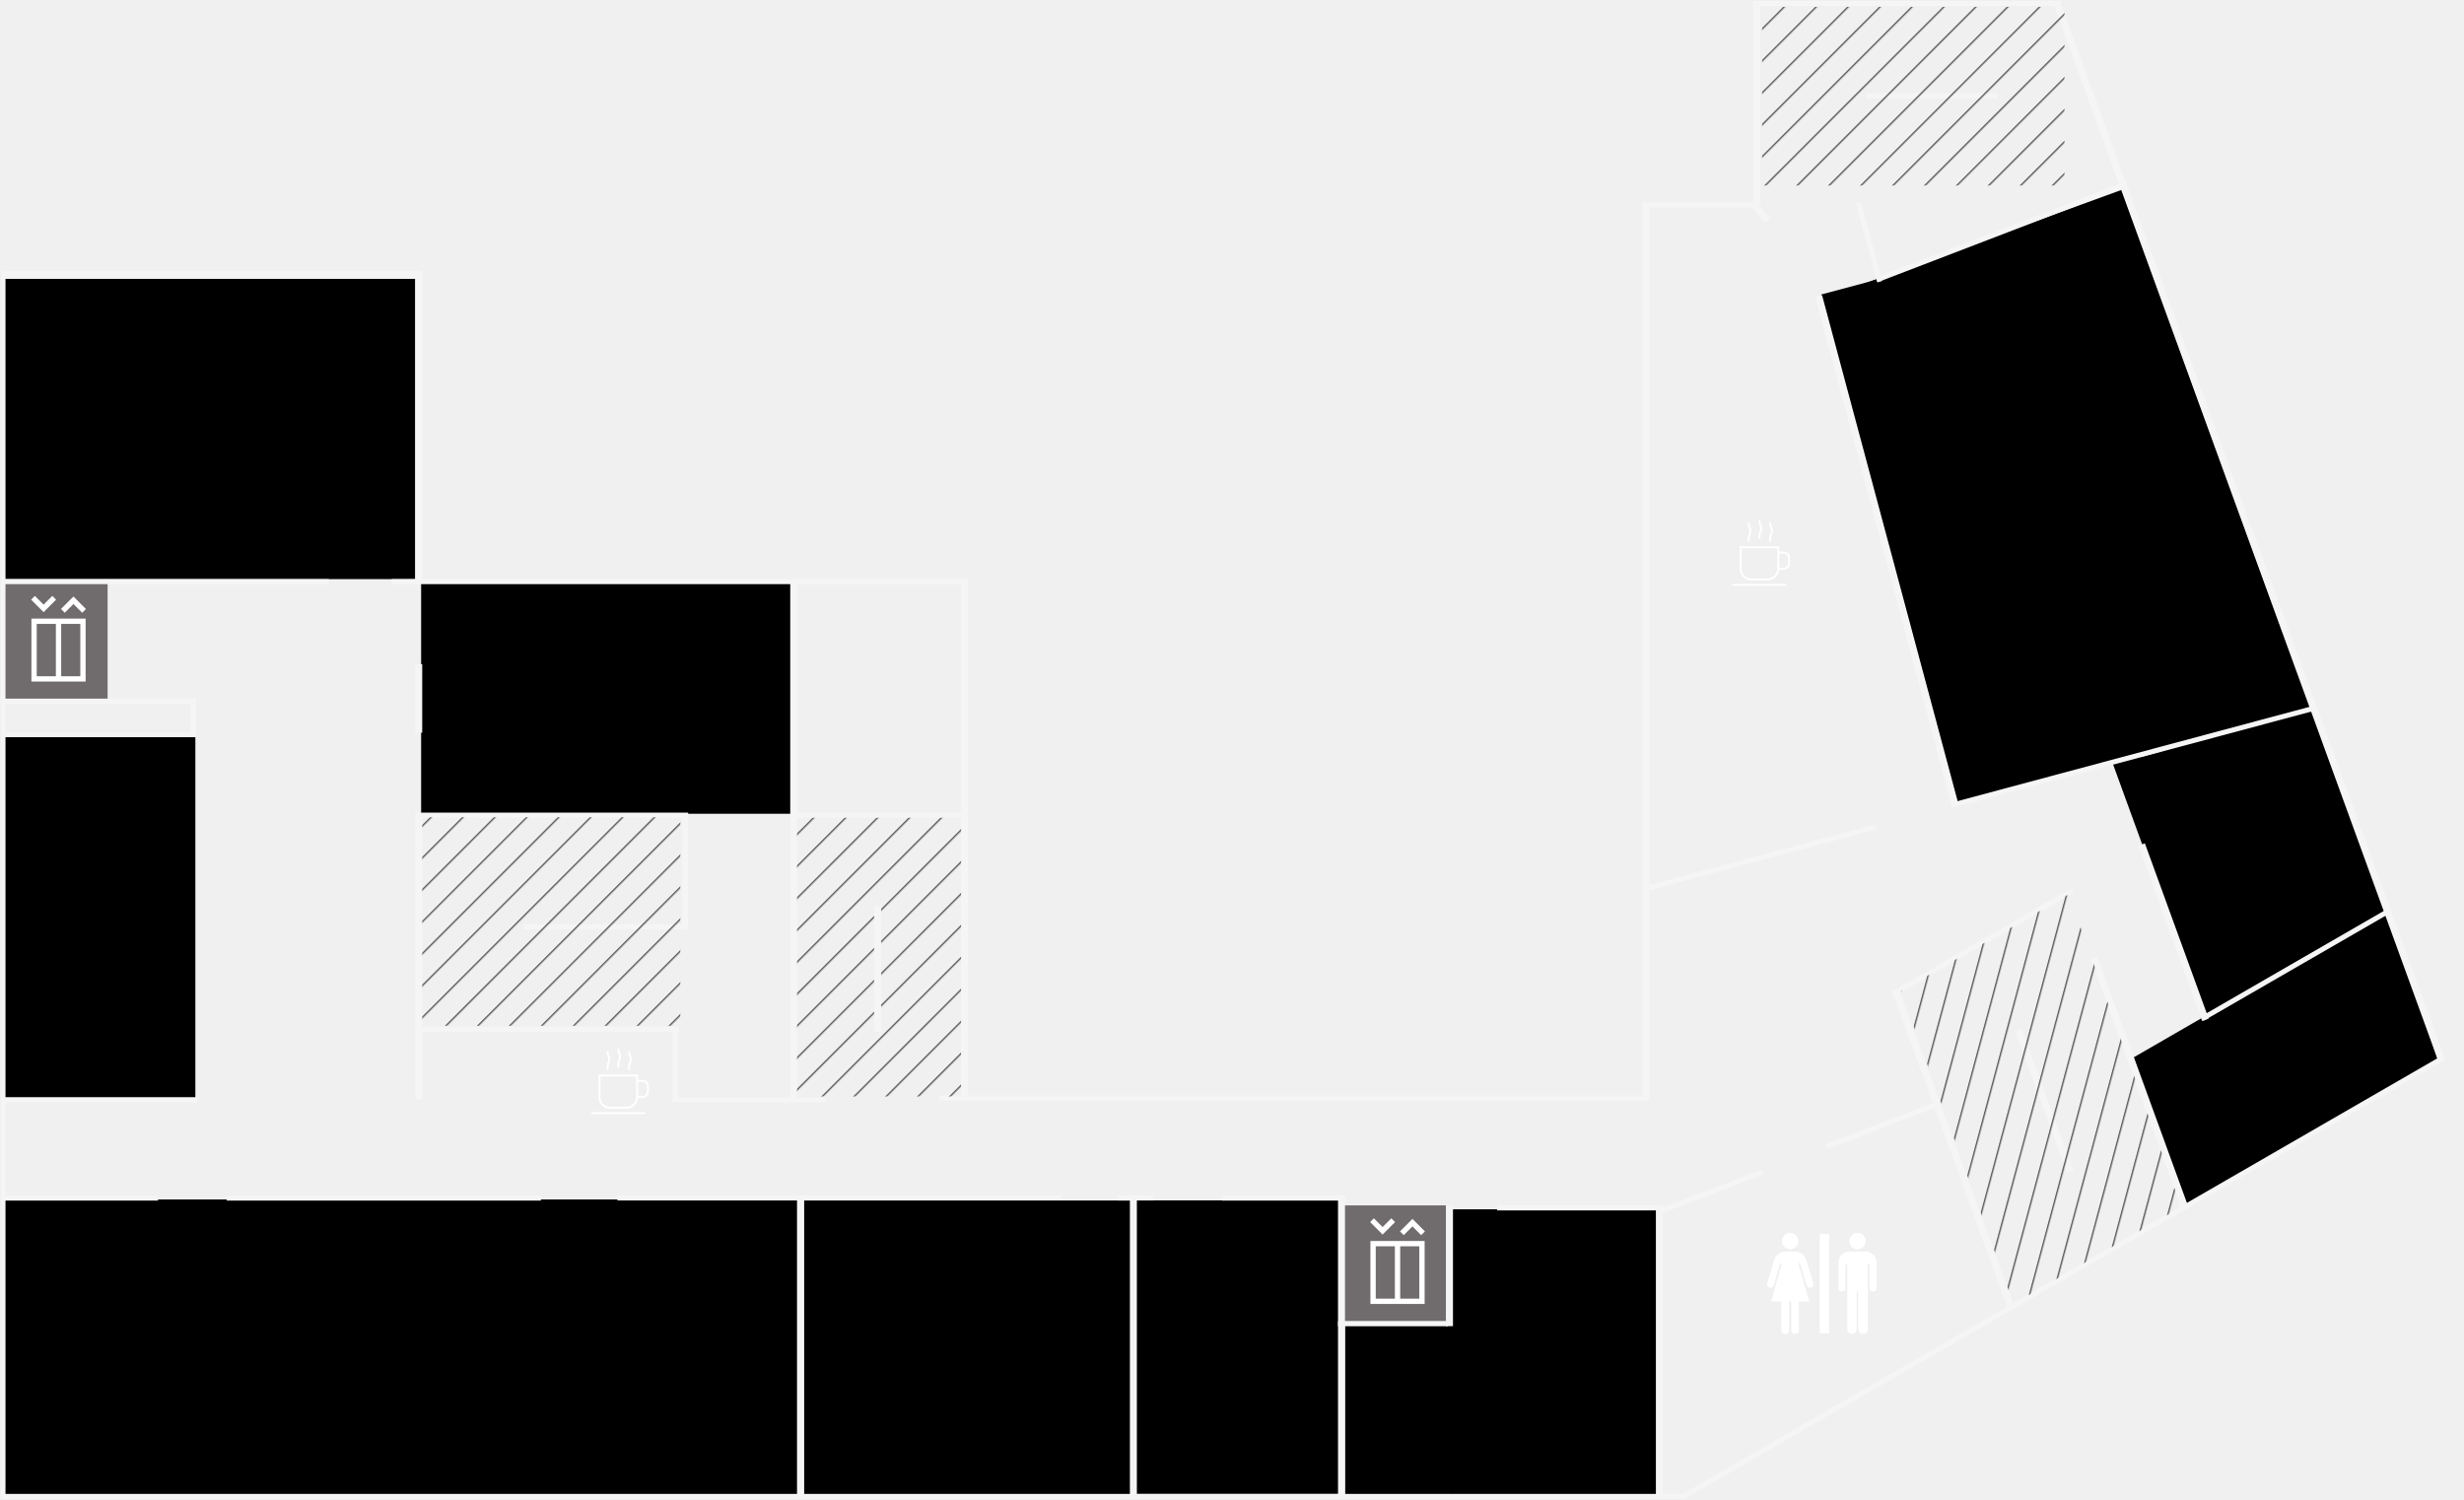
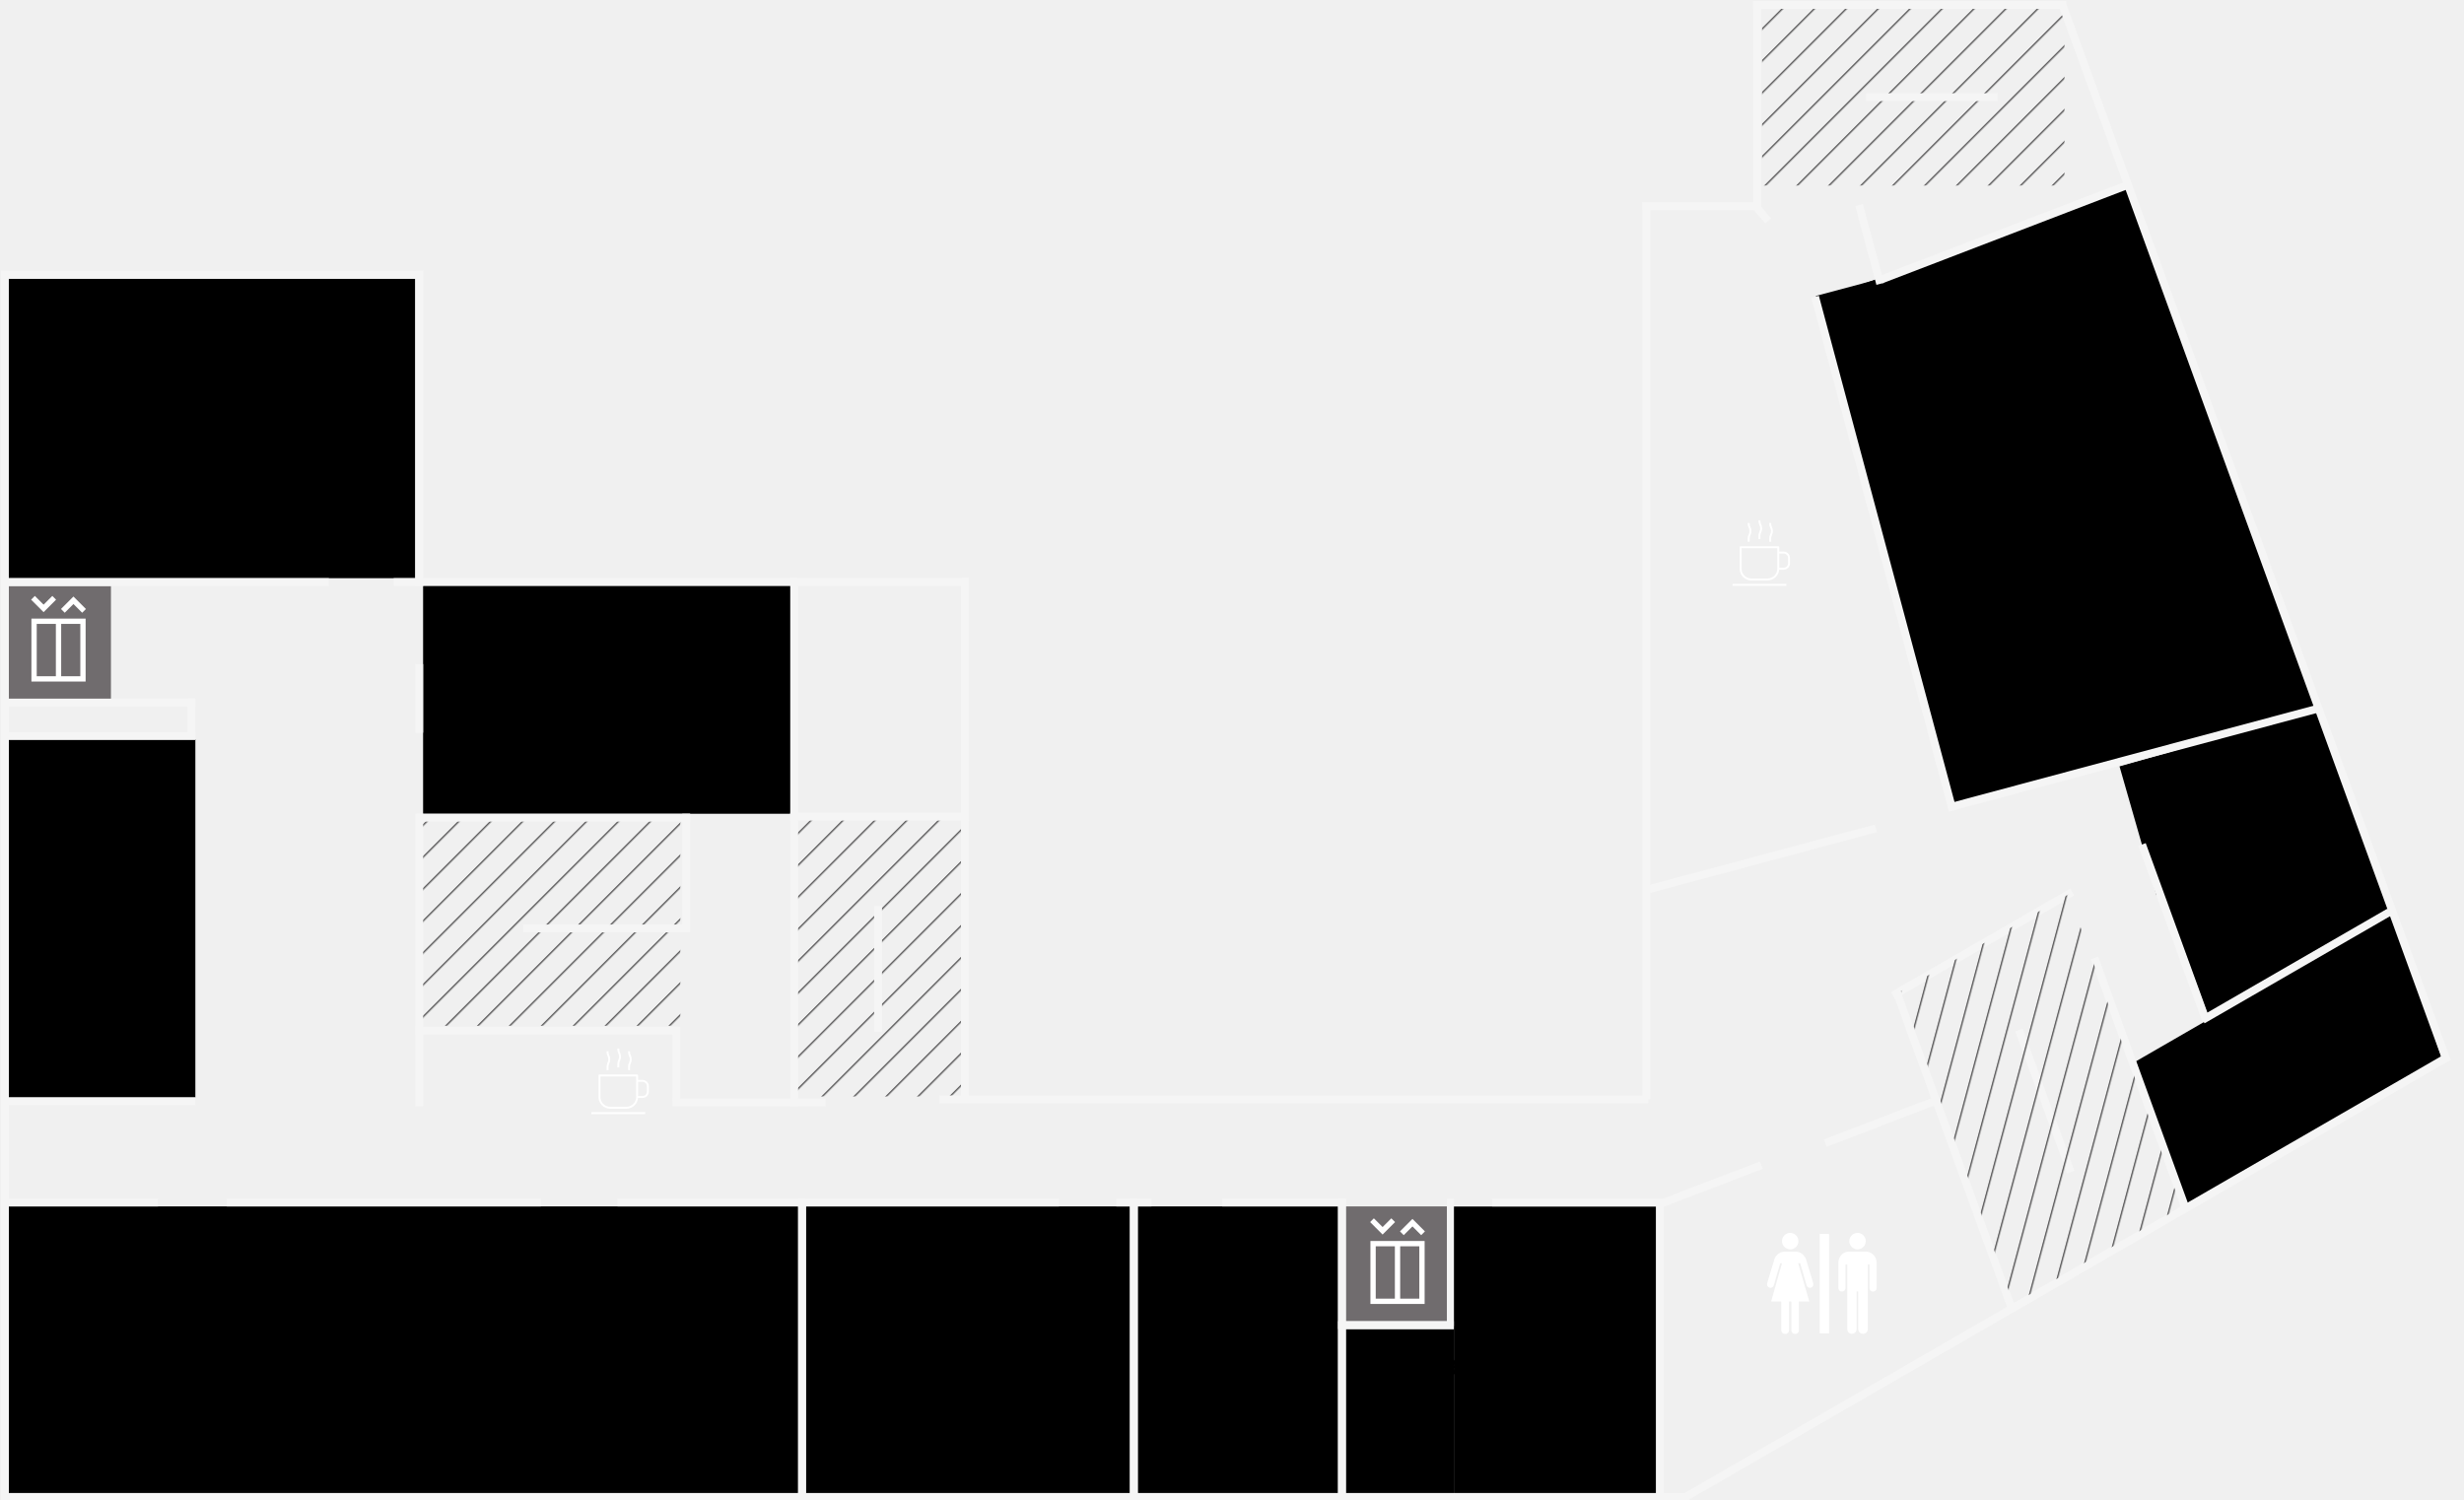
<svg xmlns="http://www.w3.org/2000/svg" version="1.1" width="1255px" height="764px" viewBox="-0.5 -0.5 1255 764">
  <defs>
    <pattern patternUnits="userSpaceOnUse" width="11.5" height="11.5" x="0" y="0" patternTransform="rotate(45)" id="mx-pattern-hatch-1-636263-0">
      <line x1="0" y1="0" x2="0" y2="11.5" stroke="#636263" stroke-width="1.5" />
    </pattern>
  </defs>
  <g>
    <g id="background">
-       <rect x="0" y="0" width="1255px" height="764px" fill-opacity="0" />
+       <rect x="0" y="0" width="1290px" height="764px" fill-opacity="0" />
    </g>
    <g id="rooms">
      <g id="S-11-Microtech">
-         <rect x="2" y="141.48" width="209" height="153" />
+         <rect x="2" y="141.48" width="209" height="152.52" />
      </g>
      <g id="S-12-Pandora">
-         <rect x="2" y="610.48" width="404" height="150" />
+         <rect x="4" y="614" width="402" height="146" />
      </g>
      <g id="S-14-Poudlard">
-         <path d="M 1065 375 L 1072.02 315 L 1171 315 L 1163.98 375 Z" transform="translate(0,345)scale(1,-1)translate(0,-345)rotate(15,1118,345)" />
-         <rect x="924.47" y="173.83" width="266.55" height="144.72" transform="rotate(70,1057.74,246.19)" />
-         <path d="M 904.87 178.47 L 1173.31 178.47 L 1173.31 338.46 L 904.87 338.46 L 904.87 178.47 Z" transform="rotate(75,1039.09,258.47)" />
+         <path d="M 1064.96 374.73 L 1071.98 314.73 L 1173.04 314.73 L 1166.02 374.73 Z" transform="translate(0,344.73)scale(1,-1)translate(0,-344.73)rotate(15,1119,344.73)" />
+         <path d="M 903.54 177.45 L 1171.98 177.45 L 1171.98 340.18 L 903.54 340.18 L 903.54 177.45 Z" transform="rotate(75,1037.76,258.82)" />
+         <rect x="925.7" y="172.06" width="266.55" height="147.35" transform="rotate(70,1058.98,245.74)" />
      </g>
      <g id="B-11-Gallifrey">
-         <rect x="409" y="611" width="167" height="149.48" />
+         <rect x="410" y="614" width="165" height="146" />
      </g>
      <g id="B-12-Le-Continental">
-         <rect x="577" y="610.94" width="104.94" height="149.48" />
+         <rect x="579" y="614" width="102" height="146" />
      </g>
      <g id="B-13-Kaer-Morhen">
-         <rect x="684.55" y="674.48" width="55" height="86" />
-         <rect x="739" y="615.48" width="104" height="145" />
+         <rect x="740" y="614.06" width="103" height="145.94" />
+         <rect x="685" y="676.49" width="55" height="83.51" />
      </g>
      <g id="B-14-La-Matrice">
-         <path d="M 1081.48 577.63 L 1096.79 499.45 L 1245.79 499.45 L 1230.48 577.63 Z" transform="rotate(-30,1163.63,538.54)" />
+         <path d="M 1081.92 576.92 L 1097.23 501.06 L 1248.44 501.06 L 1233.13 576.92 Z" transform="rotate(-30,1165.18,538.99)" />
      </g>
      <g id="B-15-Krikkit">
-         <path d="M 1088.06 492.26 L 1106.69 384.7 L 1211.87 384.7 L 1193.24 492.26 Z" transform="rotate(-30,1149.96,438.48)" />
-         <path d="M 1088.06 442.71 L 1088.06 372.71 L 1188.06 442.71 Z" transform="translate(0,407.71)scale(1,-1)translate(0,-407.71)rotate(16,1138.06,407.71)" />
-         <path d="M 1085.07 384.32 L 1100.31 384.32 L 1100.31 441.83 L 1085.07 441.83 L 1085.07 384.32 Z" transform="rotate(-20,1092.69,413.08)" />
+         <path d="M 1088.42 491.43 L 1107.05 383.87 L 1214.34 383.87 L 1195.71 491.43 Z" transform="rotate(-30,1151.38,437.65)" />
+         <path d="M 1086.5 442.93 L 1086.5 374.5 L 1188.31 442.93 Z" transform="translate(0,408.72)scale(1,-1)translate(0,-408.72)rotate(16,1137.41,408.72)" />
      </g>
      <g id="O-11-Kanojedo">
-         <rect x="214" y="296.48" width="188.48" height="117.52" />
+         <rect x="215" y="296.48" width="187.48" height="117.52" />
      </g>
      <g id="O-12-Arrakis">
-         <rect x="2" y="375" width="97" height="183.48" />
+         <rect x="4" y="376" width="95" height="182.48" />
      </g>
    </g>
    <g id="floor">
-       <rect x="1087.29" y="483.4" width="3.55" height="134.46" fill="#f5f5f5" transform="rotate(-20,1089.06,550.63)" />
-       <rect x="684" y="613.48" width="52" height="59" fill="#706c6e" />
-       <rect x="0" y="137.48" width="2.3" height="625" fill="#f5f5f5" />
-       <rect x="0" y="137.48" width="214" height="4.01" fill="#f5f5f5" />
-       <rect x="211" y="137.48" width="3.55" height="158.52" fill="#f5f5f5" />
-       <rect x="0" y="294.48" width="167" height="2.56" fill="#f5f5f5" />
-       <rect x="199" y="294.48" width="293" height="2.56" fill="#f5f5f5" />
-       <rect x="402" y="294.48" width="3.55" height="265.52" fill="#f5f5f5" />
-       <rect x="342" y="558.48" width="78" height="2.56" fill="#f5f5f5" />
-       <rect x="212" y="522.48" width="133" height="2.56" fill="#f5f5f5" />
-       <rect x="211" y="414" width="3.55" height="145.48" fill="#f5f5f5" />
-       <rect x="0" y="558.48" width="100" height="2.56" fill="#f5f5f5" />
-       <rect x="1" y="608.48" width="79" height="2.56" fill="#f5f5f5" />
-       <rect x="115" y="608.48" width="160" height="2.56" fill="#f5f5f5" />
-       <rect x="405.45" y="609" width="3.55" height="153.48" fill="#f5f5f5" />
-       <rect x="0" y="760.48" width="857" height="2.56" fill="#f5f5f5" />
-       <rect x="478" y="557.48" width="361" height="2.56" fill="#f5f5f5" />
-       <rect x="489" y="294.48" width="3.55" height="265" fill="#f5f5f5" />
-       <rect x="403" y="413.48" width="87" height="2.56" fill="#f5f5f5" />
-       <rect x="622" y="608.48" width="62" height="2.56" fill="#f5f5f5" />
-       <rect x="681" y="672.48" width="56" height="2.56" fill="#f5f5f5" />
-       <rect x="736" y="613.48" width="3.55" height="61.52" fill="#f5f5f5" />
-       <rect x="843" y="613.48" width="3.55" height="149" fill="#f5f5f5" />
-       <rect x="825.89" y="649" width="448.18" height="2.56" fill="#f5f5f5" transform="rotate(-30,1049.98,650.28)" />
-       <rect x="836" y="102.48" width="3.55" height="457" fill="#f5f5f5" />
-       <rect x="834.97" y="435.22" width="122.07" height="2.56" fill="#f5f5f5" transform="rotate(-15,896.01,436.5)" />
-       <rect x="892.45" y="0" width="3.55" height="105.04" fill="#f5f5f5" />
-       <rect x="958.86" y="145.73" width="3.55" height="268.99" fill="#f5f5f5" transform="rotate(-15,960.64,280.22)" />
-       <rect x="836" y="102.48" width="60" height="2.56" fill="#f5f5f5" />
-       <rect x="993" y="500.48" width="3.55" height="170.64" fill="#f5f5f5" transform="rotate(-20,994.77,585.8)" />
-       <rect x="956.57" y="478.2" width="105.48" height="2.56" fill="#f5f5f5" transform="rotate(-30,1009.31,479.48)" />
-       <rect x="762" y="613.48" width="83.67" height="2.56" fill="#f5f5f5" />
-       <rect x="892.45" y="0" width="156.55" height="2.56" fill="#f5f5f5" />
-       <rect x="1143.67" y="-15.12" width="3.55" height="572.45" fill="#f5f5f5" transform="rotate(-20,1145.44,271.11)" />
-       <rect x="211" y="413.42" width="139" height="2.56" fill="#f5f5f5" />
-       <rect x="211" y="337.77" width="3.55" height="34.94" fill="#f5f5f5" />
-       <rect x="314" y="608.42" width="95" height="2.56" fill="#f5f5f5" />
-       <rect x="342" y="522.48" width="3" height="38" fill="#f5f5f5" />
-       <rect x="681" y="608.48" width="3.55" height="154.52" fill="#f5f5f5" />
-       <rect x="575" y="610" width="3.55" height="152.48" fill="#f5f5f5" />
-       <rect x="569" y="608.42" width="17.94" height="2.56" fill="#f5f5f5" />
-       <rect x="407" y="608.36" width="132.88" height="2.56" fill="#f5f5f5" />
-       <rect x="346.94" y="414.42" width="3" height="56.58" fill="#f5f5f5" />
-       <rect x="266" y="470.42" width="83.94" height="2.56" fill="#f5f5f5" />
-       <rect x="1113.83" y="489.56" width="110.08" height="2.56" fill="#f5f5f5" transform="rotate(-30,1168.87,490.84)" />
-       <rect x="1104.76" y="426.78" width="3.55" height="95.04" fill="#f5f5f5" transform="rotate(-20,1106.53,474.3)" />
-       <rect x="950.95" y="116.75" width="134.07" height="2.56" fill="#f5f5f5" transform="rotate(-21,1017.98,118.03)" />
-       <rect x="930.74" y="121.61" width="41.55" height="2.56" fill="#f5f5f5" transform="rotate(75,951.51,122.89)" />
-       <rect x="950" y="47" width="67" height="2.56" fill="#f5f5f5" />
-       <rect x="894.45" y="102.06" width="3.55" height="11.33" fill="#f5f5f5" transform="rotate(-40,896.22,107.72)" />
+       <rect x="685" y="614" width="52" height="58.48" fill="#706c6e" />
+       <rect x="4.01" y="298" width="52" height="59.46" fill="#706c6e" />
      <rect x="897" y="3" width="154" height="91" fill="url(#mx-pattern-hatch-1-636263-0)" />
      <rect x="214.55" y="415.76" width="131.45" height="106.24" fill="url(#mx-pattern-hatch-1-636263-0)" />
      <rect x="405.45" y="416.04" width="83.55" height="141.96" fill="url(#mx-pattern-hatch-1-636263-0)" />
-       <rect x="-0.06" y="372.42" width="99.06" height="2.56" fill="#f5f5f5" />
-       <rect x="2.3" y="297.04" width="52" height="59" fill="#706c6e" />
-       <rect x="-0.12" y="355.36" width="99.12" height="2.56" fill="#f5f5f5" />
-       <rect x="88.5" y="363.78" width="19" height="2.56" fill="#f5f5f5" transform="rotate(90,98,365.06)" />
-       <rect x="1039" y="521.82" width="3.55" height="77" fill="#f5f5f5" transform="rotate(-20,1040.77,560.32)" />
-       <rect x="444.73" y="461.04" width="3.55" height="64" fill="#f5f5f5" />
-       <rect x="990.84" y="383.73" width="189.66" height="2.56" fill="#f5f5f5" transform="rotate(-15,1085.67,385.01)" />
-       <rect x="843.12" y="605.22" width="56" height="2.56" fill="#f5f5f5" transform="rotate(-21,871.12,606.5)" />
-       <rect x="927.85" y="571.44" width="60.19" height="2.56" fill="#f5f5f5" transform="rotate(-21,957.95,572.72)" />
+       <rect x="94.99" y="355.36" width="4.01" height="20.64" fill="#f5f5f5" />
+       <rect x="681" y="610" width="4.01" height="154" fill="#f5f5f5" />
+       <rect x="681" y="672.48" width="59" height="4.01" fill="#f5f5f5" />
+       <rect x="406.01" y="610" width="4.01" height="154" fill="#f5f5f5" />
+       <rect x="575" y="610" width="4.01" height="154" fill="#f5f5f5" />
+       <rect x="-0.01" y="760" width="859" height="4.01" fill="#f5f5f5" />
+       <rect x="1104.79" y="426.77" width="4.01" height="95.22" fill="#f5f5f5" transform="rotate(-20,1106.8,474.38)" />
+       <rect x="1113.99" y="489.52" width="109.91" height="4.01" fill="#f5f5f5" transform="rotate(-30,1168.94,491.53)" />
+       <rect x="957.04" y="146.04" width="4.01" height="270.99" fill="#f5f5f5" transform="rotate(-15,959.05,281.53)" />
+       <rect x="1" y="372.42" width="98" height="4.01" fill="#f5f5f5" />
+       <rect x="1" y="355.36" width="98" height="4.01" fill="#f5f5f5" />
+       <rect x="1039" y="521.82" width="4.01" height="77" fill="#f5f5f5" transform="rotate(-20,1041.01,560.32)" />
+       <rect x="444.73" y="461.04" width="4.01" height="64" fill="#f5f5f5" />
+       <rect x="990.78" y="383.28" width="193.16" height="4.01" fill="#f5f5f5" transform="rotate(-15,1087.36,385.28)" />
+       <rect x="842.46" y="601" width="56" height="4.01" fill="#f5f5f5" transform="rotate(-21,870.46,603.01)" />
+       <rect x="927.08" y="568.62" width="62.15" height="4.01" fill="#f5f5f5" transform="rotate(-21,958.15,570.63)" />
+       <rect x="931" y="122" width="41.55" height="4.01" fill="#f5f5f5" transform="rotate(75,951.77,124.01)" />
+       <rect x="953" y="115.44" width="136.72" height="4.01" fill="#f5f5f5" transform="rotate(-21,1021.36,117.45)" />
+       <rect x="1146" y="-14.97" width="4.01" height="572.45" fill="#f5f5f5" transform="rotate(-20,1148.01,271.26)" />
+       <rect x="1087.66" y="483.34" width="4.01" height="136.6" fill="#f5f5f5" transform="rotate(-20,1089.66,551.64)" />
+       <rect x="-0.01" y="137.48" width="4.01" height="626.52" fill="#f5f5f5" />
+       <rect x="0" y="137.48" width="215" height="4.01" fill="#f5f5f5" />
+       <rect x="211" y="137.48" width="4.01" height="160.52" fill="#f5f5f5" />
+       <rect x="0" y="293.99" width="167" height="4.01" fill="#f5f5f5" />
+       <rect x="200.01" y="293.99" width="293" height="4.01" fill="#f5f5f5" />
+       <rect x="402" y="294" width="4.01" height="269" fill="#f5f5f5" />
+       <rect x="342" y="558.99" width="78" height="4.01" fill="#f5f5f5" />
+       <rect x="211" y="522.48" width="134" height="4.01" fill="#f5f5f5" />
+       <rect x="211" y="414" width="4.01" height="149" fill="#f5f5f5" />
+       <rect x="0" y="558.48" width="99" height="4.01" fill="#f5f5f5" />
+       <rect x="0" y="610" width="80" height="4.01" fill="#f5f5f5" />
+       <rect x="115" y="610" width="160" height="4.01" fill="#f5f5f5" />
+       <rect x="478" y="557.48" width="361" height="4.01" fill="#f5f5f5" />
+       <rect x="489" y="294" width="4.01" height="265.48" fill="#f5f5f5" />
+       <rect x="402" y="413.48" width="91" height="4.01" fill="#f5f5f5" />
+       <rect x="622" y="610" width="63" height="4.01" fill="#f5f5f5" />
+       <rect x="736.45" y="609.99" width="3.55" height="65" fill="#f5f5f5" />
+       <rect x="843" y="610" width="4.01" height="154" fill="#f5f5f5" />
+       <rect x="827.93" y="648" width="448.18" height="4.01" fill="#f5f5f5" transform="rotate(-30,1052.02,650.01)" />
+       <rect x="836" y="102.48" width="4.01" height="457" fill="#f5f5f5" />
+       <rect x="834.97" y="435.22" width="122.07" height="4.01" fill="#f5f5f5" transform="rotate(-15,896.01,437.23)" />
+       <rect x="892.45" y="0" width="4.01" height="105.04" fill="#f5f5f5" />
+       <rect x="836" y="102.48" width="60" height="4.01" fill="#f5f5f5" />
+       <rect x="993.32" y="500.42" width="4.01" height="172.52" fill="#f5f5f5" transform="rotate(-20,995.32,586.68)" />
+       <rect x="956.57" y="478.2" width="105.48" height="4.01" fill="#f5f5f5" transform="rotate(-30,1009.31,480.2)" />
+       <rect x="759.45" y="610" width="83.67" height="4.01" fill="#f5f5f5" />
+       <rect x="892.45" y="0" width="159.55" height="4.01" fill="#f5f5f5" />
+       <rect x="212" y="414" width="139" height="4.01" fill="#f5f5f5" />
+       <rect x="211" y="337.77" width="4.01" height="34.94" fill="#f5f5f5" />
+       <rect x="314" y="609.99" width="95" height="4.01" fill="#f5f5f5" />
+       <rect x="342" y="522.48" width="4.01" height="38" fill="#f5f5f5" />
+       <rect x="568.03" y="610" width="17.94" height="4.01" fill="#f5f5f5" />
+       <rect x="406.01" y="610" width="132.88" height="4.01" fill="#f5f5f5" />
+       <rect x="346.99" y="414" width="4.01" height="56.58" fill="#f5f5f5" />
+       <rect x="266" y="470.42" width="85" height="4.01" fill="#f5f5f5" />
+       <rect x="950" y="47" width="67" height="4.01" fill="#f5f5f5" />
+       <rect x="894.45" y="102.06" width="4.01" height="11.33" fill="#f5f5f5" transform="rotate(-40,896.45,107.72)" />
      <path d="M 974.76 642.61 L 1004.77 475.98 L 1103.42 475.98 L 1073.41 642.61 Z" fill="url(#mx-pattern-hatch-1-636263-0)" transform="rotate(330,1039.09,559.3)" />
-       <path d="M 909.87 183.47 L 909.87 333.46 L 909.87 333.46 L 1168.31 333.46 L 1168.31 183.47 L 909.87 183.47" fill="none" transform="rotate(75,1039.09,258.47)" />
-       <path d="M 904.87 178.47 L 1173.31 178.47 L 1173.31 338.46 L 904.87 338.46 L 904.87 178.47 Z" fill="none" transform="rotate(75,1039.09,258.47)" />
-       <path d="M 1085.07 384.32 L 1085.07 441.83 L 1085.07 441.83 L 1100.31 441.83 L 1100.31 384.32 L 1085.07 384.32" fill="none" transform="rotate(-20,1092.69,413.08)" />
-       <path d="M 1085.07 384.32 L 1100.31 384.32 L 1100.31 441.83 L 1085.07 441.83 L 1085.07 384.32 Z" fill="none" transform="rotate(-20,1092.69,413.08)" />
      <svg x="899.53" y="627.5" width="620" height="572">
        <circle cx="130.95" cy="46.586" r="46.545" fill="#ffffff" transform="scale(0.09,0.09)" />
        <path d="M124.505,388.155V549.989C124.262,579.392,80.495,579.392,80.108,549.989V388.155H22.822L84.405,171.9H74.38L38.576,295.065C29.524,322.305,-7.311,311.277,1.339,282.176L41.44,148.985C46.051,133.69,65.328,106.681,98.726,106.02H128.802H163.174C195.609,106.681,214.967,133.919,220.46,148.985L260.561,282.176C268.696,311.134,232.153,323.021,223.325,295.065L187.521,171.9H176.063L239.079,388.155H180.36V549.989C180.818,579.392,137.223,579.248,137.395,549.989V388.155H124.505z" fill="#ffffff" transform="scale(0.09,0.09)" />
        <circle cx="511.905" cy="46.586" r="46.545" fill="#ffffff" transform="scale(0.09,0.09)" />
        <path d="M462.496,106.02C426.706,106.02,403.777,137.008,403.777,167.603V310.819C403.448,338.803,443.743,338.803,443.878,310.819V179.06H453.903V542.829C453.281,580.809,506.95,579.721,506.893,542.829V330.869H515.486V542.829C516.188,579.721,570.137,580.809,569.908,542.829V179.06H579.933V310.819C579.461,339.018,619.547,339.018,620.034,310.819V167.603C619.461,137.008,595.673,106.569,559.883,106.02H462.496z" fill="#ffffff" transform="scale(0.09,0.09)" />
        <rect x="297.791" y="5.768" width="52.997" height="562.84" fill="#ffffff" transform="scale(0.09,0.09)" />
      </svg>
      <svg x="7.5" y="303.04" height="800px" width="800px">
        <g>
          <path d="M88.942,484.606h306.723V128.322H88.942V484.606z M365.665,454.606H257.303V158.322h108.361V454.606z M118.942,158.322h108.361v296.285H118.942V158.322z" fill="#ffffff" transform="scale(0.09,0.09)" />
          <polygon points="228.41,21.213 207.197,0 157.803,49.393 108.41,0 87.197,21.213 157.803,91.82" fill="#ffffff" transform="scale(0.09,0.09)" />
          <polygon points="326.803,45.82 376.197,95.213 397.41,74 326.803,3.393 256.197,74 277.41,95.213" fill="#ffffff" transform="scale(0.09,0.09)" />
        </g>
      </svg>
      <svg x="689.5" y="620.07" height="800px" width="800px">
        <g>
          <path d="M88.942,484.606h306.723V128.322H88.942V484.606z M365.665,454.606H257.303V158.322h108.361V454.606z M118.942,158.322h108.361v296.285H118.942V158.322z" fill="#ffffff" transform="scale(0.09,0.09)" />
          <polygon points="228.41,21.213 207.197,0 157.803,49.393 108.41,0 87.197,21.213 157.803,91.82" fill="#ffffff" transform="scale(0.09,0.09)" />
          <polygon points="326.803,45.82 376.197,95.213 397.41,74 326.803,3.393 256.197,74 277.41,95.213" fill="#ffffff" transform="scale(0.09,0.09)" />
        </g>
      </svg>
      <svg x="292.5" y="528.13" height="44" width="44">
        <path d="M26,28.36H6v-0.72h20V28.36z M19,26.36h-6c-2.404,0-4.36-1.956-4.36-4.36v-8c0-0.199,0.161-0.36,0.36-0.36h14c0.199,0,0.36,0.161,0.36,0.36v1.64H25c1.302,0,2.36,1.059,2.36,2.36v2c0,1.302-1.059,2.36-2.36,2.36h-1.654C23.162,24.597,21.283,26.36,19,26.36z M9.36,14.36V22c0,2.007,1.633,3.64,3.64,3.64h6c2.007,0,3.64-1.633,3.64-3.64v-7.64C22.64,14.36,9.36,14.36,9.36,14.36z M23.36,21.64H25c0.904,0,1.64-0.735,1.64-1.64v-2c0-0.904-0.735-1.64-1.64-1.64h-1.64V21.64zM20.36,12h-0.72v-1.283c0-0.525,0.124-1.051,0.358-1.52c0.375-0.75,0.375-1.645,0-2.395c-0.234-0.469-0.358-0.995-0.358-1.52V5h0.721v0.283c0,0.414,0.098,0.829,0.282,1.198c0.476,0.952,0.476,2.087,0,3.039c-0.185,0.369-0.282,0.784-0.282,1.198L20.36,12L20.36,12z M12.36,12h-0.72v-1.283c0-0.525,0.124-1.05,0.359-1.52c0.375-0.75,0.375-1.645,0-2.395c-0.235-0.47-0.359-0.995-0.359-1.52V5h0.72v0.283c0,0.414,0.098,0.828,0.283,1.198c0.476,0.952,0.476,2.087,0,3.039c-0.185,0.37-0.283,0.784-0.283,1.198V12z M16.36,11h-0.72V9.717c0-0.525,0.124-1.05,0.359-1.52c0.375-0.75,0.375-1.645,0-2.395c-0.235-0.47-0.359-0.995-0.359-1.52V4h0.72v0.283c0,0.414,0.098,0.828,0.283,1.198c0.477,0.952,0.477,2.087,0,3.039c-0.185,0.37-0.283,0.784-0.283,1.198V11z" fill="#FFFFFF" transform="scale(1.37,1.37)" />
      </svg>
      <svg x="873.73" y="259.04" height="44" width="44">
        <path d="M26,28.36H6v-0.72h20V28.36z M19,26.36h-6c-2.404,0-4.36-1.956-4.36-4.36v-8c0-0.199,0.161-0.36,0.36-0.36h14c0.199,0,0.36,0.161,0.36,0.36v1.64H25c1.302,0,2.36,1.059,2.36,2.36v2c0,1.302-1.059,2.36-2.36,2.36h-1.654C23.162,24.597,21.283,26.36,19,26.36z M9.36,14.36V22c0,2.007,1.633,3.64,3.64,3.64h6c2.007,0,3.64-1.633,3.64-3.64v-7.64C22.64,14.36,9.36,14.36,9.36,14.36z M23.36,21.64H25c0.904,0,1.64-0.735,1.64-1.64v-2c0-0.904-0.735-1.64-1.64-1.64h-1.64V21.64zM20.36,12h-0.72v-1.283c0-0.525,0.124-1.051,0.358-1.52c0.375-0.75,0.375-1.645,0-2.395c-0.234-0.469-0.358-0.995-0.358-1.52V5h0.721v0.283c0,0.414,0.098,0.829,0.282,1.198c0.476,0.952,0.476,2.087,0,3.039c-0.185,0.369-0.282,0.784-0.282,1.198L20.36,12L20.36,12z M12.36,12h-0.72v-1.283c0-0.525,0.124-1.05,0.359-1.52c0.375-0.75,0.375-1.645,0-2.395c-0.235-0.47-0.359-0.995-0.359-1.52V5h0.72v0.283c0,0.414,0.098,0.828,0.283,1.198c0.476,0.952,0.476,2.087,0,3.039c-0.185,0.37-0.283,0.784-0.283,1.198V12z M16.36,11h-0.72V9.717c0-0.525,0.124-1.05,0.359-1.52c0.375-0.75,0.375-1.645,0-2.395c-0.235-0.47-0.359-0.995-0.359-1.52V4h0.72v0.283c0,0.414,0.098,0.828,0.283,1.198c0.477,0.952,0.477,2.087,0,3.039c-0.185,0.37-0.283,0.784-0.283,1.198V11z" fill="#FFFFFF" transform="scale(1.37,1.37)" />
      </svg>
+       <text x="105" y="225" font-family="Helvetica" font-size="16px" text-anchor="middle">Microtech</text>
+       <text x="310" y="360" font-family="Helvetica" font-size="16px" text-anchor="middle">Kanojedo</text>
+       <text x="50" y="470" font-family="Helvetica" font-size="16px" text-anchor="middle">Arrakis</text>
+       <text x="205" y="690" font-family="Helvetica" font-size="16px" text-anchor="middle">Pandora</text>
+       <text x="495" y="690" font-family="Helvetica" font-size="16px" text-anchor="middle">Gallifrey</text>
+       <text x="630" y="678" font-family="Helvetica" font-size="16px" text-anchor="middle">Le</text>
+       <text x="630" y="702" font-family="Helvetica" font-size="16px" text-anchor="middle">Continental</text>
+       <text x="765" y="700" font-family="Helvetica" font-size="16px" text-anchor="middle">Kaer Morhen</text>
+       <text x="1160" y="545" font-family="Helvetica" font-size="16px" text-anchor="middle">La Matrice</text>
+       <text x="1145" y="440" font-family="Helvetica" font-size="16px" text-anchor="middle">Krikkit</text>
+       <text x="1045" y="260" font-family="Helvetica" font-size="16px" text-anchor="middle">Pourdlard</text>
    </g>
  </g>
</svg>
